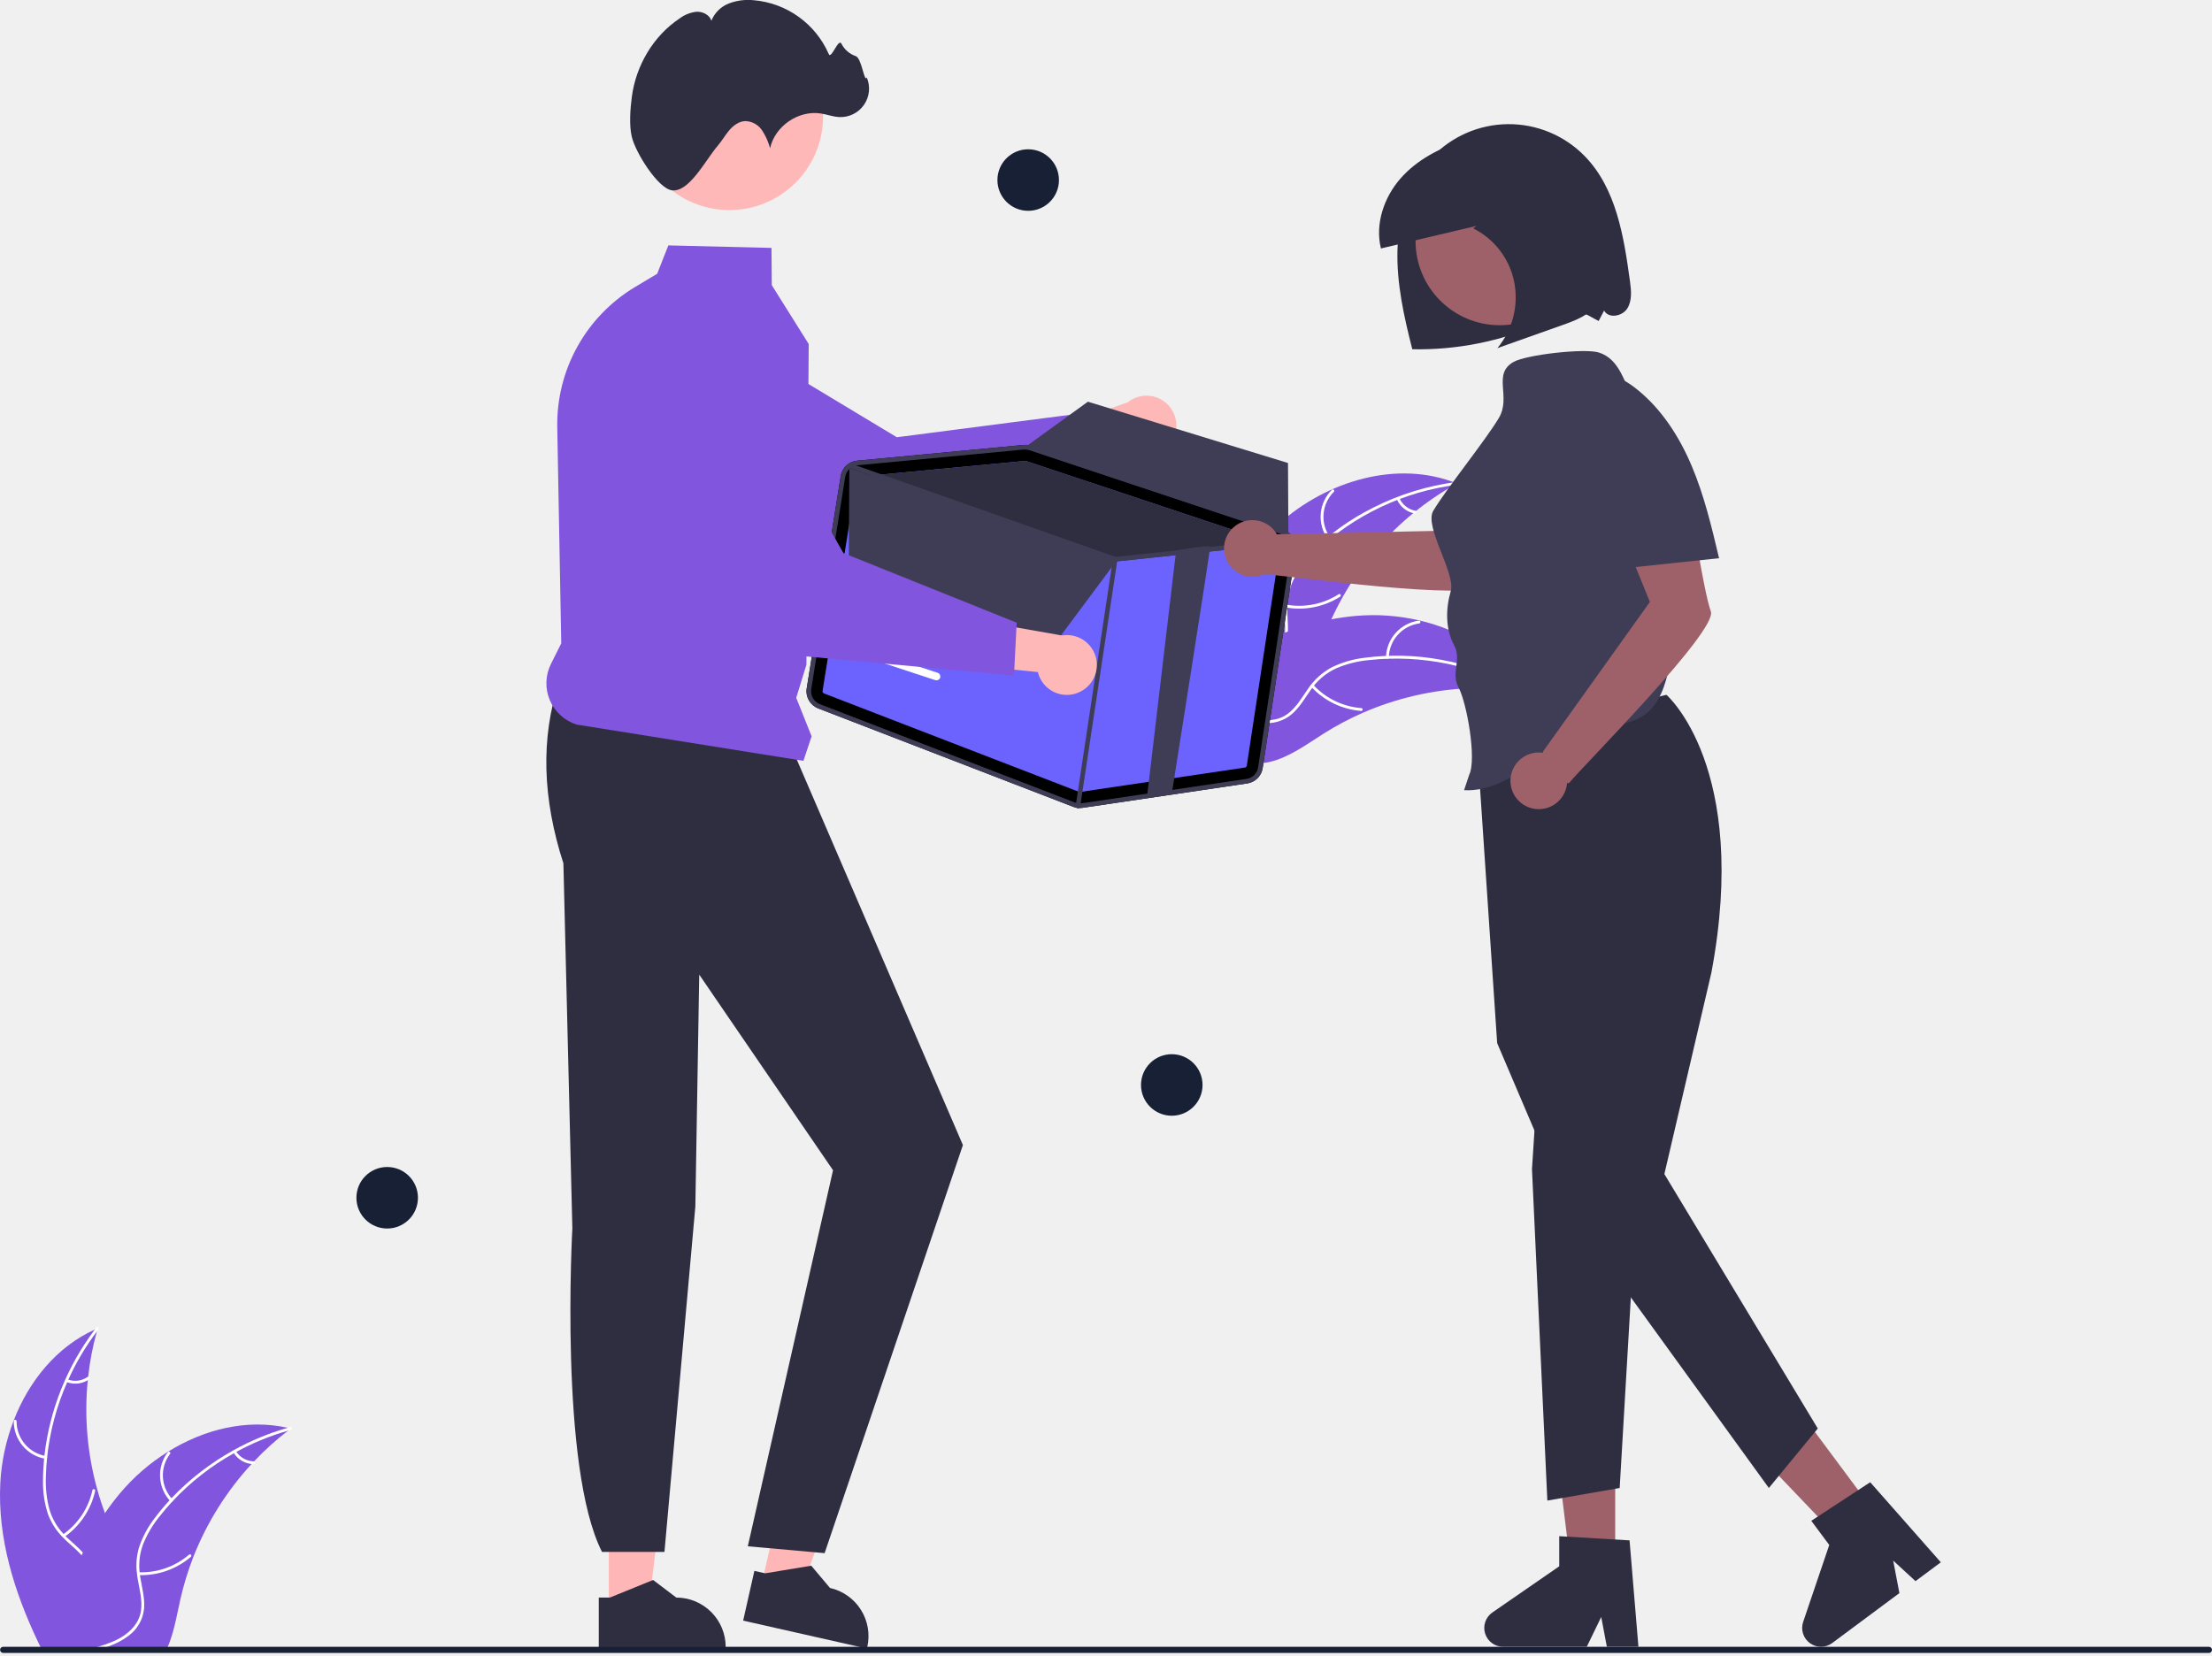
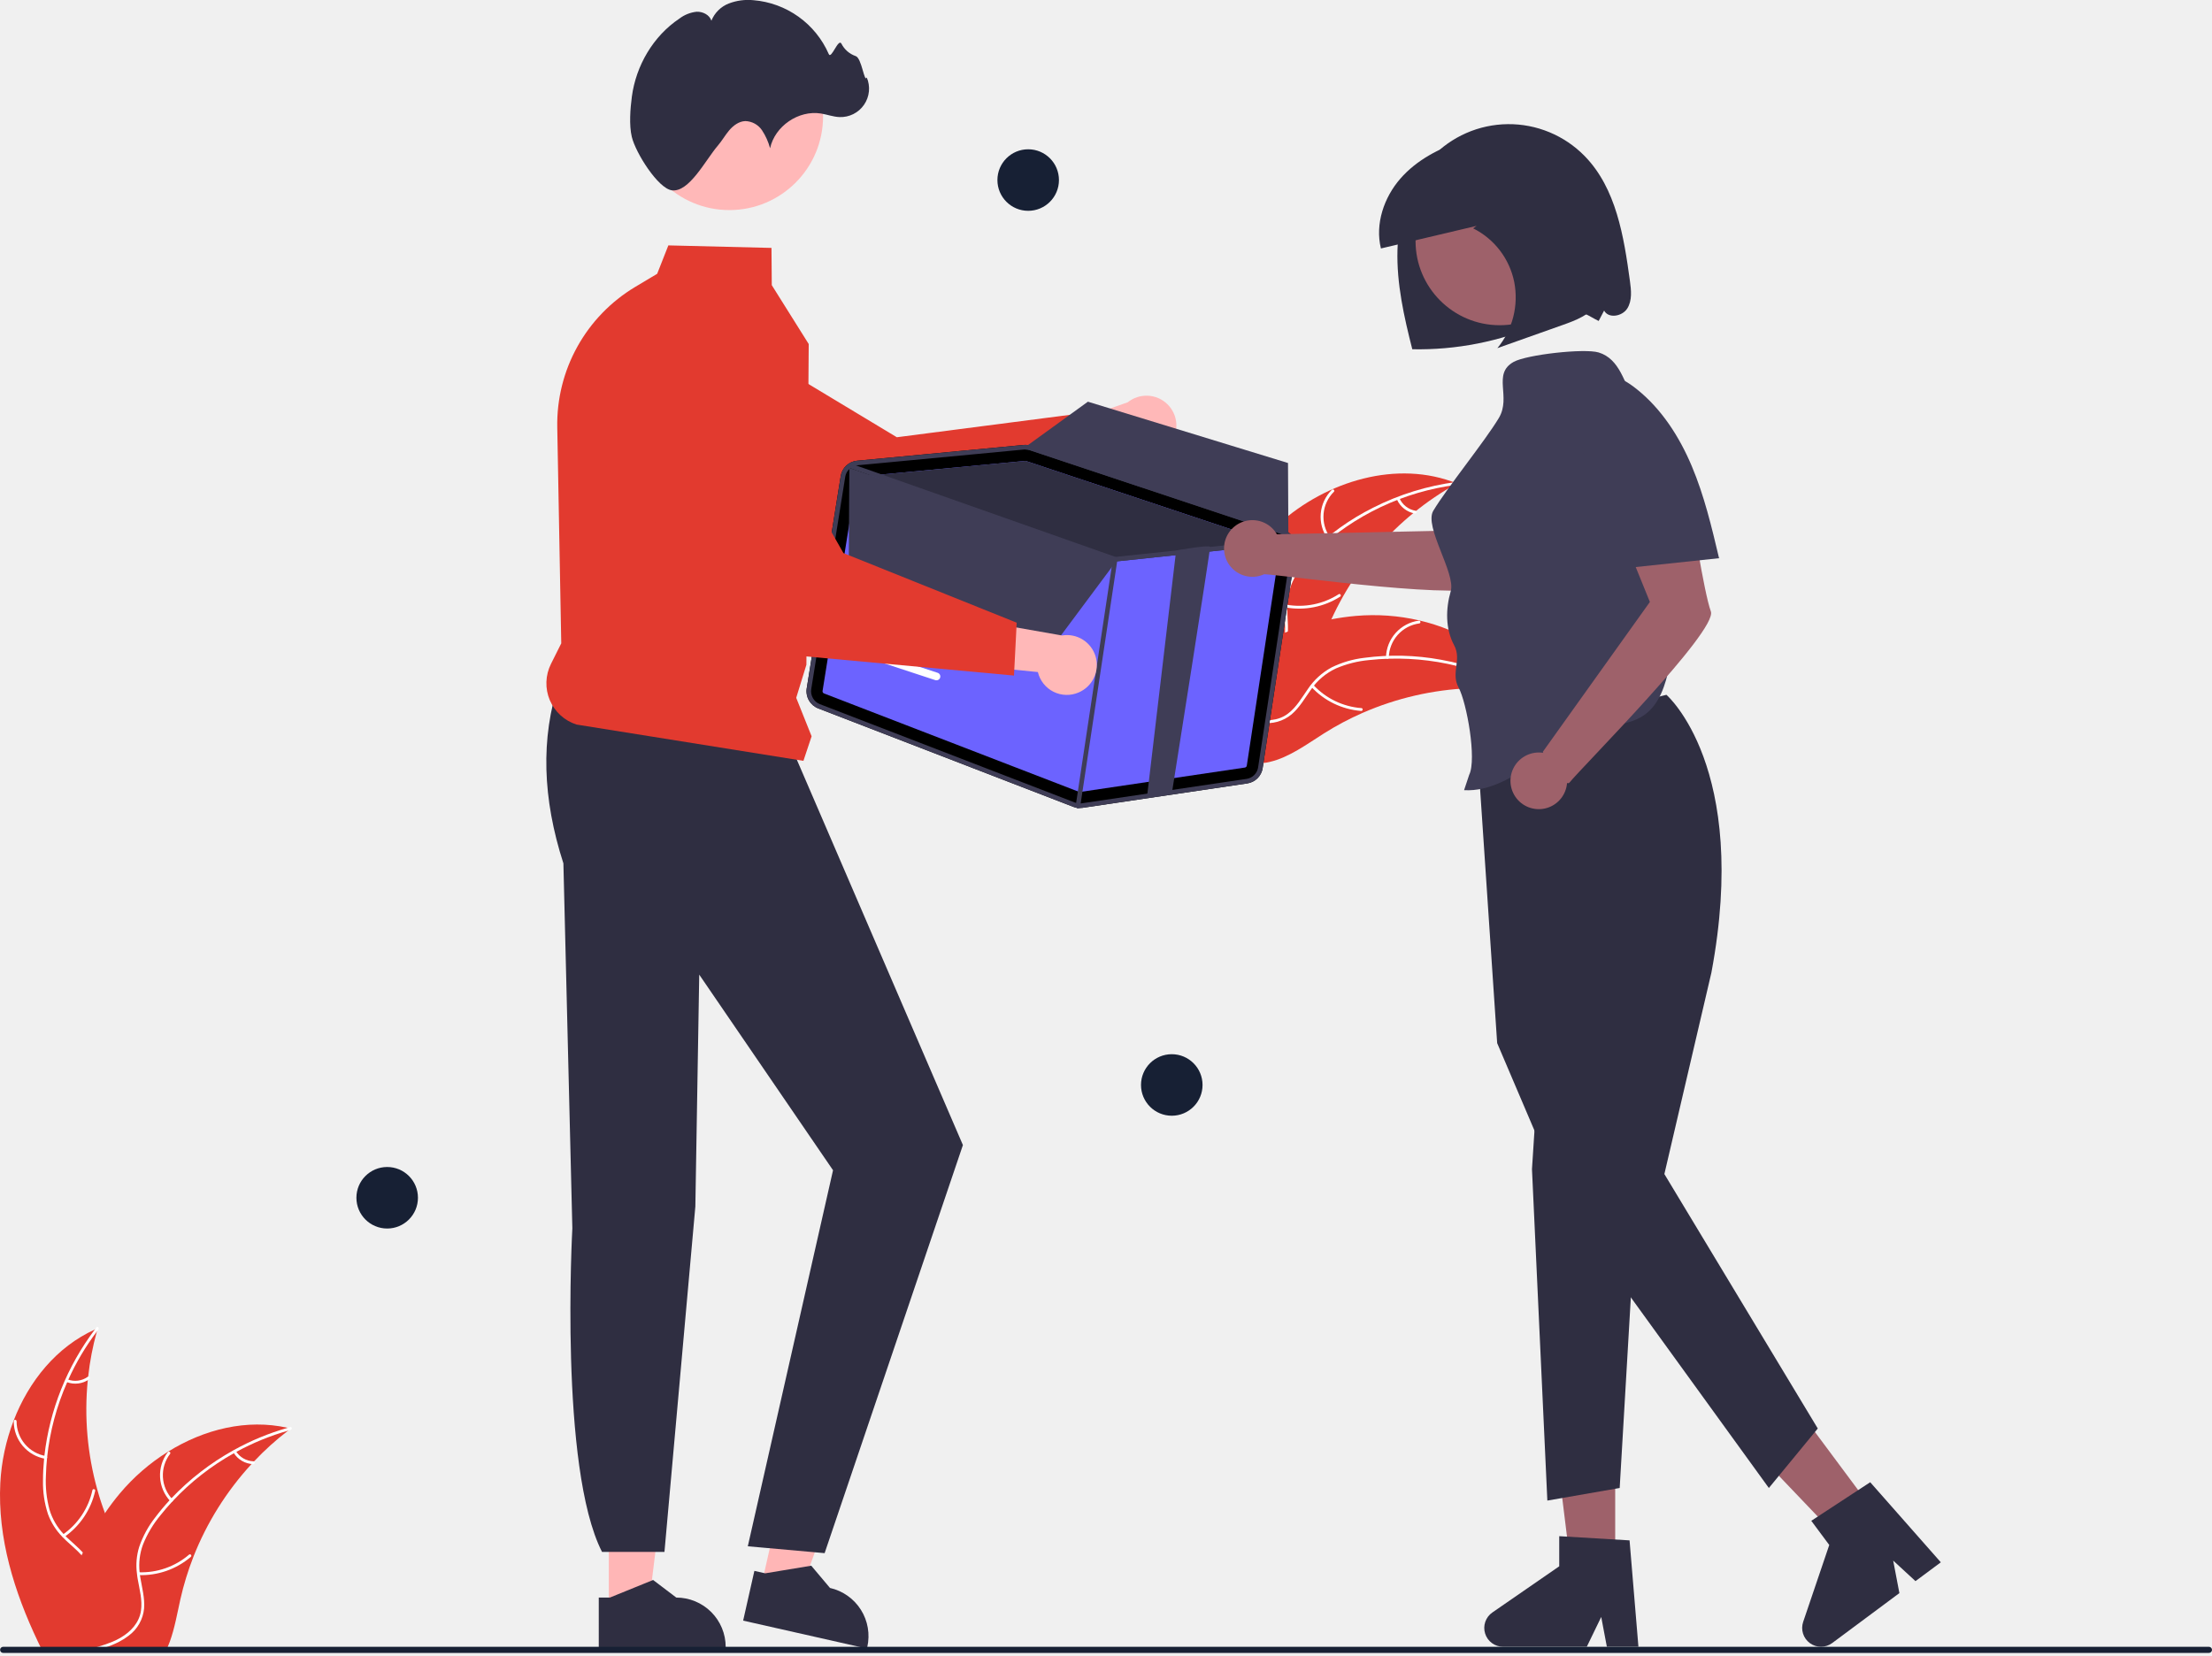
<svg xmlns="http://www.w3.org/2000/svg" width="493" height="369" viewBox="0 0 493 369" fill="none">
  <g clip-path="url(#clip0_895_7185)">
    <path d="M359.988 350.101H350.178L345.51 312.266H359.988V350.101Z" fill="#9E616A" />
    <path d="M365.164 367.097H358.129L356.873 360.456L353.657 367.097H335C334.106 367.097 333.235 366.811 332.514 366.281C331.794 365.752 331.262 365.005 330.996 364.151C330.73 363.298 330.743 362.381 331.035 361.536C331.327 360.69 331.881 359.96 332.617 359.452L347.516 349.162V342.448L363.188 343.383L365.164 367.097Z" fill="#2F2E41" />
    <path d="M418.264 337.722L410.392 343.575L384.069 315.999L395.687 307.36L418.264 337.722Z" fill="#9E616A" />
    <path d="M432.56 348.271L426.915 352.468L421.944 347.888L423.327 355.137L408.355 366.27C407.637 366.804 406.768 367.094 405.874 367.098C404.979 367.103 404.107 366.822 403.384 366.295C402.661 365.769 402.125 365.025 401.855 364.173C401.584 363.32 401.593 362.404 401.881 361.557L407.696 344.409L403.69 339.021L416.824 330.42L432.56 348.271Z" fill="#2F2E41" />
    <path d="M371.407 154.889C371.407 154.889 390.019 170.968 381.431 216.807L370.948 261.722L405.138 318.443L394.236 331.705L349.788 270.311L333.682 232.53L329.162 165.287L371.407 154.889Z" fill="#2F2E41" />
    <path d="M342.56 243.297L341.44 260.634L344.866 334.512L360.987 331.705L364.067 279.104L342.56 243.297Z" fill="#2F2E41" />
    <path d="M135.691 358.997L144.463 358.997L148.636 325.161L135.689 325.162L135.691 358.997Z" fill="#FFB6B6" />
    <path d="M133.452 356.133L135.921 356.133L145.561 352.213L150.728 356.132H150.729C153.648 356.133 156.448 357.292 158.513 359.357C160.578 361.422 161.738 364.222 161.738 367.142V367.499L133.453 367.5L133.452 356.133Z" fill="#2F2E41" />
    <path d="M169.685 353.47L178.241 355.401L189.765 323.316L177.136 320.464L169.685 353.47Z" fill="#FFB6B6" />
    <path d="M168.132 350.183L170.541 350.726L180.808 349.026L184.984 353.987L184.985 353.988C187.833 354.631 190.308 356.379 191.868 358.848C193.427 361.317 193.941 364.303 193.298 367.152L193.22 367.501L165.629 361.271L168.132 350.183Z" fill="#2F2E41" />
    <path d="M124.579 152.143C120.467 164.547 120.901 178.012 125.568 192.463L127.563 273.826C127.563 273.826 124.591 327.183 134.181 345.959H148.091L154.977 268.954L155.842 217.267L185.662 260.873L166.669 344.7L183.788 346.23L214.609 255.259L176.582 167.001L124.579 152.143Z" fill="#2F2E41" />
-     <path d="M284.985 116.811C295.625 107.224 311.449 102.403 324.723 107.779C311.107 115.339 300.603 127.471 295.071 142.029C292.958 147.652 291.193 154.125 285.995 157.135C282.761 159.008 278.738 159.099 275.112 158.195C271.485 157.291 268.161 155.478 264.883 153.684L263.95 153.663C268.138 139.967 274.346 126.398 284.985 116.811Z" fill="#8155DD" />
+     <path d="M284.985 116.811C295.625 107.224 311.449 102.403 324.723 107.779C311.107 115.339 300.603 127.471 295.071 142.029C292.958 147.652 291.193 154.125 285.995 157.135C282.761 159.008 278.738 159.099 275.112 158.195C271.485 157.291 268.161 155.478 264.883 153.684L263.95 153.663C268.138 139.967 274.346 126.398 284.985 116.811Z" fill="#E23A2F" />
    <path d="M324.648 108.07C312.892 109.589 301.913 114.774 293.271 122.888C291.38 124.602 289.771 126.603 288.502 128.818C287.337 131.016 286.781 133.485 286.892 135.97C286.95 138.29 287.277 140.655 286.77 142.948C286.493 144.118 285.972 145.216 285.24 146.17C284.509 147.124 283.585 147.913 282.527 148.485C279.929 149.978 276.95 150.449 274.02 150.808C270.768 151.206 267.383 151.569 264.567 153.393C264.226 153.614 263.903 153.072 264.243 152.851C269.142 149.677 275.341 150.832 280.608 148.714C283.066 147.725 285.241 145.99 286.011 143.366C286.684 141.072 286.349 138.633 286.27 136.285C286.126 133.862 286.577 131.441 287.584 129.233C288.735 126.961 290.265 124.901 292.107 123.142C296.192 119.115 300.885 115.756 306.013 113.187C311.85 110.223 318.15 108.278 324.642 107.439C325.044 107.387 325.047 108.019 324.648 108.07Z" fill="white" />
    <path d="M295.902 120.112C294.737 118.477 294.192 116.482 294.363 114.482C294.534 112.482 295.41 110.608 296.835 109.195C297.124 108.91 297.581 109.346 297.291 109.631C295.962 110.945 295.146 112.691 294.99 114.553C294.835 116.416 295.351 118.272 296.444 119.788C296.681 120.118 296.138 120.44 295.902 120.112Z" fill="white" />
    <path d="M286.709 134.798C290.749 135.514 294.91 134.681 298.363 132.465C298.705 132.245 299.028 132.787 298.687 133.006C295.089 135.306 290.757 136.164 286.555 135.41C286.154 135.338 286.311 134.726 286.709 134.798Z" fill="white" />
    <path d="M311.902 111.058C312.221 111.784 312.715 112.42 313.34 112.908C313.966 113.397 314.702 113.722 315.484 113.855C315.886 113.922 315.729 114.534 315.33 114.467C314.467 114.316 313.653 113.956 312.961 113.418C312.269 112.88 311.72 112.181 311.36 111.382C311.32 111.309 311.309 111.224 311.329 111.144C311.35 111.063 311.4 110.994 311.469 110.949C311.541 110.906 311.627 110.894 311.708 110.914C311.789 110.935 311.859 110.986 311.902 111.058Z" fill="white" />
-     <path d="M339.34 154.013C339.088 153.978 338.837 153.943 338.581 153.912C335.195 153.463 331.777 153.289 328.362 153.393C328.098 153.397 327.831 153.405 327.567 153.416C319.343 153.755 311.253 155.617 303.709 158.908C300.708 160.221 297.811 161.76 295.044 163.512C291.222 165.931 287.271 168.859 282.998 169.846C282.554 169.954 282.103 170.034 281.649 170.086L263.997 154.803C263.974 154.748 263.948 154.697 263.925 154.642L263.192 154.064C263.329 153.963 263.472 153.862 263.609 153.762C263.688 153.703 263.771 153.648 263.849 153.59C263.903 153.552 263.957 153.514 264.004 153.477C264.022 153.464 264.04 153.451 264.054 153.443C264.1 153.405 264.148 153.376 264.19 153.342C264.992 152.775 265.799 152.212 266.611 151.654C266.614 151.65 266.614 151.65 266.622 151.649C272.769 147.337 279.407 143.769 286.395 141.02C286.604 140.941 286.817 140.858 287.035 140.786C290.182 139.615 293.42 138.704 296.715 138.062C298.521 137.716 300.343 137.461 302.174 137.299C306.907 136.89 311.675 137.228 316.302 138.3C325.528 140.439 333.966 145.505 338.964 153.405C339.092 153.608 339.216 153.806 339.34 154.013Z" fill="#8155DD" />
+     <path d="M339.34 154.013C339.088 153.978 338.837 153.943 338.581 153.912C335.195 153.463 331.777 153.289 328.362 153.393C328.098 153.397 327.831 153.405 327.567 153.416C319.343 153.755 311.253 155.617 303.709 158.908C300.708 160.221 297.811 161.76 295.044 163.512C291.222 165.931 287.271 168.859 282.998 169.846C282.554 169.954 282.103 170.034 281.649 170.086L263.997 154.803C263.974 154.748 263.948 154.697 263.925 154.642L263.192 154.064C263.329 153.963 263.472 153.862 263.609 153.762C263.688 153.703 263.771 153.648 263.849 153.59C263.903 153.552 263.957 153.514 264.004 153.477C264.022 153.464 264.04 153.451 264.054 153.443C264.1 153.405 264.148 153.376 264.19 153.342C264.992 152.775 265.799 152.212 266.611 151.654C266.614 151.65 266.614 151.65 266.622 151.649C272.769 147.337 279.407 143.769 286.395 141.02C286.604 140.941 286.817 140.858 287.035 140.786C290.182 139.615 293.42 138.704 296.715 138.062C298.521 137.716 300.343 137.461 302.174 137.299C306.907 136.89 311.675 137.228 316.302 138.3C325.528 140.439 333.966 145.505 338.964 153.405C339.092 153.608 339.216 153.806 339.34 154.013Z" fill="#E23A2F" />
    <path d="M339.107 154.202C328.805 148.337 316.918 145.867 305.132 147.143C302.59 147.373 300.101 148.001 297.754 149.006C295.501 150.059 293.57 151.696 292.163 153.748C290.812 155.634 289.649 157.72 287.864 159.245C286.938 160.012 285.861 160.575 284.703 160.897C283.545 161.218 282.331 161.291 281.143 161.111C278.17 160.74 275.507 159.322 272.952 157.845C270.115 156.204 267.194 154.456 263.847 154.218C263.442 154.189 263.51 153.561 263.915 153.59C269.738 154.005 273.992 158.659 279.473 160.139C282.031 160.83 284.812 160.754 287.006 159.122C288.925 157.696 290.126 155.546 291.477 153.624C292.82 151.603 294.638 149.941 296.771 148.785C299.059 147.663 301.52 146.94 304.05 146.644C309.736 145.889 315.505 146.032 321.147 147.068C327.592 148.215 333.793 150.457 339.482 153.695C339.834 153.896 339.456 154.402 339.107 154.202Z" fill="white" />
    <path d="M308.903 146.509C308.958 144.502 309.724 142.581 311.064 141.087C312.405 139.593 314.232 138.624 316.221 138.354C316.624 138.3 316.726 138.923 316.322 138.977C314.47 139.225 312.767 140.128 311.522 141.521C310.277 142.915 309.571 144.708 309.531 146.577C309.522 146.983 308.894 146.912 308.903 146.509Z" fill="white" />
    <path d="M292.722 152.701C295.516 155.705 299.341 157.545 303.432 157.854C303.837 157.885 303.769 158.512 303.364 158.482C299.107 158.152 295.131 156.229 292.23 153.096C291.954 152.798 292.447 152.404 292.722 152.701Z" fill="white" />
    <path d="M327.13 148.913C326.947 149.685 326.959 150.49 327.164 151.257C327.37 152.023 327.762 152.726 328.306 153.303C328.586 153.598 328.093 153.992 327.815 153.699C327.216 153.058 326.784 152.281 326.555 151.435C326.326 150.589 326.308 149.7 326.503 148.845C326.514 148.763 326.557 148.688 326.621 148.637C326.686 148.585 326.768 148.559 326.85 148.565C326.933 148.575 327.009 148.617 327.062 148.682C327.114 148.747 327.139 148.83 327.13 148.913Z" fill="white" />
-     <path d="M29.301 358.383C28.472 361.491 26.295 364.08 23.666 365.966C23.237 366.275 22.797 366.56 22.352 366.829C22.215 366.909 22.077 366.995 21.934 367.069C21.78 367.16 21.626 367.246 21.472 367.326H9.111C8.888 366.875 8.671 366.417 8.454 365.966C3.156 354.834 -0.564 342.822 0.07 330.587C0.322 325.841 1.319 321.165 3.025 316.729C6.419 307.889 12.614 300.237 21.134 296.385C21.346 296.288 21.569 296.191 21.786 296.099C21.717 296.345 21.649 296.585 21.58 296.831C20.666 300.124 20.02 303.486 19.649 306.883C19.614 307.146 19.586 307.409 19.563 307.677C18.751 315.87 19.472 324.143 21.689 332.073C21.694 332.09 21.7 332.113 21.706 332.13C22.192 333.884 22.756 335.612 23.397 337.313C23.9 338.656 24.443 339.982 25.038 341.285C27.518 346.754 30.843 352.582 29.301 358.383Z" fill="#8155DD" />
+     <path d="M29.301 358.383C28.472 361.491 26.295 364.08 23.666 365.966C23.237 366.275 22.797 366.56 22.352 366.829C22.215 366.909 22.077 366.995 21.934 367.069C21.78 367.16 21.626 367.246 21.472 367.326H9.111C8.888 366.875 8.671 366.417 8.454 365.966C3.156 354.834 -0.564 342.822 0.07 330.587C0.322 325.841 1.319 321.165 3.025 316.729C6.419 307.889 12.614 300.237 21.134 296.385C21.346 296.288 21.569 296.191 21.786 296.099C21.717 296.345 21.649 296.585 21.58 296.831C20.666 300.124 20.02 303.486 19.649 306.883C19.614 307.146 19.586 307.409 19.563 307.677C18.751 315.87 19.472 324.143 21.689 332.073C21.694 332.09 21.7 332.113 21.706 332.13C22.192 333.884 22.756 335.612 23.397 337.313C23.9 338.656 24.443 339.982 25.038 341.285C27.518 346.754 30.843 352.582 29.301 358.383Z" fill="#E23A2F" />
    <path d="M21.94 296.357C21.82 296.517 21.7 296.671 21.58 296.831C19.07 300.157 16.939 303.753 15.226 307.552C15.134 307.74 15.048 307.929 14.974 308.123C12.626 313.427 11.119 319.065 10.505 324.833C10.499 324.872 10.495 324.912 10.494 324.953C10.351 326.301 10.265 327.661 10.231 329.021C10.104 331.571 10.38 334.124 11.048 336.587C11.658 338.599 12.726 340.442 14.168 341.971C14.311 342.125 14.454 342.279 14.608 342.428C14.723 342.548 14.848 342.668 14.968 342.782C16.123 343.885 17.386 344.908 18.471 346.091C18.969 346.621 19.418 347.195 19.814 347.805C20.446 348.828 20.854 349.973 21.012 351.165C21.169 352.356 21.073 353.568 20.729 354.72C19.951 357.611 18.174 360.052 16.357 362.377C15.448 363.543 14.511 364.72 13.7 365.966C13.402 366.412 13.128 366.863 12.877 367.326H12.157C12.397 366.863 12.66 366.412 12.945 365.966C15.031 362.68 17.997 359.857 19.534 356.24C20.574 353.8 20.889 351.034 19.574 348.64C19.189 347.943 18.723 347.295 18.186 346.708C17.14 345.525 15.888 344.514 14.751 343.445C14.465 343.176 14.185 342.902 13.917 342.616C12.493 341.17 11.394 339.436 10.694 337.53C9.901 335.11 9.526 332.573 9.585 330.027C9.585 328.404 9.671 326.77 9.831 325.147C9.848 324.941 9.871 324.73 9.894 324.518C11.062 314.305 14.944 304.592 21.134 296.385C21.249 296.225 21.369 296.071 21.489 295.917C21.734 295.597 22.186 296.042 21.94 296.357Z" fill="white" />
    <path d="M10.124 325.201C8.145 324.868 6.348 323.843 5.055 322.308C3.762 320.773 3.056 318.828 3.065 316.821C3.066 316.74 3.098 316.661 3.156 316.603C3.214 316.545 3.292 316.512 3.373 316.51C3.455 316.508 3.535 316.538 3.595 316.594C3.655 316.649 3.691 316.726 3.696 316.808C3.685 318.677 4.342 320.488 5.549 321.915C6.756 323.342 8.434 324.29 10.279 324.589C10.68 324.654 10.523 325.266 10.124 325.201Z" fill="white" />
    <path d="M14.009 342.085C17.372 339.735 19.725 336.203 20.6 332.194C20.686 331.797 21.298 331.952 21.212 332.349C20.294 336.519 17.837 340.189 14.333 342.627C13.998 342.859 13.677 342.316 14.009 342.085Z" fill="white" />
    <path d="M15.036 307.485C15.775 307.773 16.574 307.873 17.362 307.776C18.149 307.679 18.9 307.388 19.547 306.929C19.878 306.693 20.2 307.237 19.871 307.471C19.153 307.975 18.324 308.295 17.454 308.404C16.584 308.513 15.701 308.408 14.882 308.097C14.802 308.074 14.734 308.021 14.692 307.95C14.649 307.879 14.635 307.794 14.653 307.713C14.674 307.632 14.726 307.563 14.798 307.52C14.869 307.477 14.955 307.465 15.036 307.485Z" fill="white" />
-     <path d="M64.812 318.455C64.612 318.609 64.406 318.764 64.206 318.924C61.493 321 58.953 323.293 56.611 325.781C56.428 325.97 56.245 326.164 56.068 326.358L56.063 326.364C50.51 332.391 46.12 339.393 43.113 347.017L43.096 347.068C43.09 347.085 43.085 347.097 43.079 347.114C41.887 350.165 40.926 353.302 40.205 356.497C39.508 359.617 38.936 362.96 37.844 365.966C37.679 366.429 37.496 366.886 37.302 367.326H11.895C11.98 366.875 12.072 366.418 12.163 365.966C13.456 359.345 15.476 352.886 18.186 346.708C18.278 346.502 18.369 346.297 18.472 346.091C19.871 343.038 21.517 340.105 23.392 337.319L23.393 337.317L23.394 337.315L23.396 337.314L23.398 337.313C24.428 335.793 25.534 334.326 26.712 332.919C29.769 329.282 33.379 326.15 37.41 323.638C37.433 323.621 37.462 323.61 37.484 323.592C45.508 318.615 55.017 316.243 64.109 318.295H64.115C64.349 318.346 64.577 318.398 64.812 318.455Z" fill="#8155DD" />
+     <path d="M64.812 318.455C64.612 318.609 64.406 318.764 64.206 318.924C61.493 321 58.953 323.293 56.611 325.781C56.428 325.97 56.245 326.164 56.068 326.358L56.063 326.364C50.51 332.391 46.12 339.393 43.113 347.017L43.096 347.068C43.09 347.085 43.085 347.097 43.079 347.114C41.887 350.165 40.926 353.302 40.205 356.497C39.508 359.617 38.936 362.96 37.844 365.966C37.679 366.429 37.496 366.886 37.302 367.326H11.895C11.98 366.875 12.072 366.418 12.163 365.966C13.456 359.345 15.476 352.886 18.186 346.708C18.278 346.502 18.369 346.297 18.472 346.091C19.871 343.038 21.517 340.105 23.392 337.319L23.393 337.317L23.394 337.315L23.396 337.314L23.398 337.313C24.428 335.793 25.534 334.326 26.712 332.919C29.769 329.282 33.379 326.15 37.41 323.638C37.433 323.621 37.462 323.61 37.484 323.592C45.508 318.615 55.017 316.243 64.109 318.295H64.115C64.349 318.346 64.577 318.398 64.812 318.455Z" fill="#E23A2F" />
    <path d="M64.782 318.758C64.588 318.809 64.394 318.866 64.205 318.923C60.2 320.068 56.334 321.653 52.679 323.649C52.496 323.747 52.313 323.849 52.13 323.952C47.078 326.772 42.492 330.355 38.535 334.576C38.532 334.579 38.53 334.583 38.529 334.587C38.484 334.633 38.432 334.684 38.392 334.73C37.478 335.713 36.598 336.736 35.764 337.787C34.132 339.748 32.816 341.952 31.866 344.319C31.14 346.292 30.884 348.407 31.117 350.497C31.135 350.708 31.163 350.914 31.192 351.125C31.215 351.291 31.238 351.457 31.266 351.628C31.643 353.92 32.295 356.217 32.112 358.554C32.001 359.752 31.637 360.912 31.045 361.959C30.453 363.006 29.646 363.916 28.677 364.629C28.019 365.138 27.315 365.586 26.574 365.966C25.516 366.512 24.413 366.967 23.277 367.326H21.031C21.334 367.24 21.631 367.155 21.934 367.069C23.009 366.766 24.064 366.397 25.094 365.966C25.683 365.72 26.255 365.437 26.809 365.12C29.106 363.8 31.02 361.777 31.42 359.074C31.769 356.708 31.095 354.343 30.695 352.028C30.626 351.628 30.563 351.234 30.529 350.839C30.256 348.835 30.422 346.796 31.015 344.862C31.837 342.45 33.066 340.196 34.649 338.199C35.628 336.898 36.674 335.649 37.781 334.456C37.918 334.301 38.061 334.147 38.209 333.993C42.25 329.742 46.915 326.133 52.044 323.289H52.05C55.864 321.166 59.91 319.49 64.108 318.295H64.114C64.302 318.238 64.496 318.181 64.685 318.129C65.079 318.026 65.171 318.649 64.782 318.758Z" fill="white" />
    <path d="M37.983 334.673C36.603 333.215 35.786 331.315 35.677 329.311C35.569 327.307 36.176 325.329 37.391 323.732C37.638 323.409 38.151 323.778 37.904 324.101C36.77 325.586 36.204 327.428 36.309 329.294C36.413 331.161 37.182 332.928 38.475 334.277C38.756 334.57 38.263 334.964 37.983 334.673Z" fill="white" />
    <path d="M30.92 350.493C35.021 350.641 39.026 349.238 42.138 346.564C42.446 346.299 42.841 346.791 42.533 347.056C39.29 349.832 35.119 351.284 30.852 351.121C30.446 351.105 30.516 350.477 30.92 350.493Z" fill="white" />
    <path d="M52.572 323.485C52.989 324.16 53.566 324.721 54.253 325.117C54.94 325.514 55.715 325.734 56.508 325.757C56.915 325.768 56.844 326.395 56.44 326.385C55.564 326.355 54.709 326.111 53.949 325.674C53.189 325.238 52.547 324.622 52.08 323.88C52.03 323.814 52.008 323.731 52.017 323.649C52.026 323.566 52.065 323.491 52.128 323.437C52.194 323.384 52.277 323.36 52.36 323.369C52.443 323.378 52.519 323.42 52.572 323.485Z" fill="white" />
    <path d="M260.804 98.937C260.218 99.708 259.469 100.342 258.611 100.792C257.754 101.243 256.807 101.501 255.839 101.546C254.871 101.592 253.905 101.425 253.009 101.057C252.112 100.688 251.308 100.128 250.651 99.415L229.05 108.81L231.154 96.751L251.344 89.679C252.615 88.655 254.217 88.133 255.847 88.212C257.476 88.291 259.02 88.965 260.186 90.106C261.352 91.247 262.059 92.776 262.173 94.404C262.287 96.031 261.8 97.644 260.804 98.937Z" fill="#FFB8B8" />
-     <path d="M246.389 102.702L196.216 125.051L196.109 125.012L138.925 104.634C134.665 102.408 131.418 98.638 129.847 94.096C128.277 89.554 128.502 84.583 130.477 80.201C131.572 77.781 133.167 75.619 135.158 73.859C137.148 72.099 139.488 70.781 142.025 69.99C144.562 69.2 147.237 68.956 149.875 69.275C152.512 69.593 155.053 70.466 157.329 71.837L199.884 97.472L241.15 92.124L246.389 102.702Z" fill="#8155DD" />
+     <path d="M246.389 102.702L196.216 125.051L196.109 125.012L138.925 104.634C134.665 102.408 131.418 98.638 129.847 94.096C128.277 89.554 128.502 84.583 130.477 80.201C131.572 77.781 133.167 75.619 135.158 73.859C137.148 72.099 139.488 70.781 142.025 69.99C144.562 69.2 147.237 68.956 149.875 69.275C152.512 69.593 155.053 70.466 157.329 71.837L199.884 97.472L241.15 92.124L246.389 102.702Z" fill="#E23A2F" />
    <path d="M493 367.789C493 367.878 492.982 367.967 492.948 368.049C492.914 368.132 492.864 368.207 492.801 368.27C492.738 368.334 492.663 368.384 492.58 368.418C492.497 368.452 492.409 368.469 492.319 368.469H0.699C0.518 368.469 0.345 368.397 0.218 368.27C0.09 368.142 0.019 367.969 0.019 367.789C0.019 367.609 0.09 367.436 0.218 367.308C0.345 367.181 0.518 367.109 0.699 367.109H492.319C492.409 367.109 492.497 367.126 492.58 367.16C492.663 367.194 492.738 367.244 492.801 367.307C492.864 367.371 492.914 367.446 492.948 367.528C492.982 367.611 493 367.7 493 367.789Z" fill="#172034" />
-     <path d="M179.063 169.607L128.486 161.517C127.159 161.092 125.94 160.385 124.913 159.445C123.885 158.505 123.073 157.353 122.533 156.069C121.992 154.786 121.736 153.4 121.782 152.008C121.827 150.616 122.173 149.25 122.796 148.004L125.09 143.416L124.199 95.216C124.092 88.946 125.637 82.758 128.681 77.276C131.724 71.793 136.157 67.209 141.535 63.983L146.467 61.034L148.96 54.704L171.944 55.265L172.011 63.567L180.242 76.692L180.242 76.747L179.726 148.187L177.457 155.559L180.887 164.135L179.063 169.607Z" fill="#8155DD" />
+     <path d="M179.063 169.607L128.486 161.517C127.159 161.092 125.94 160.385 124.913 159.445C123.885 158.505 123.073 157.353 122.533 156.069C121.992 154.786 121.736 153.4 121.782 152.008C121.827 150.616 122.173 149.25 122.796 148.004L125.09 143.416L124.199 95.216C124.092 88.946 125.637 82.758 128.681 77.276C131.724 71.793 136.157 67.209 141.535 63.983L146.467 61.034L148.96 54.704L171.944 55.265L172.011 63.567L180.242 76.692L180.242 76.747L179.726 148.187L177.457 155.559L180.887 164.135L179.063 169.607Z" fill="#E23A2F" />
    <path d="M162.557 46.833C174.091 46.833 183.441 37.483 183.441 25.95C183.441 14.416 174.091 5.066 162.557 5.066C151.024 5.066 141.674 14.416 141.674 25.95C141.674 37.483 151.024 46.833 162.557 46.833Z" fill="#FFB8B8" />
    <path d="M140.811 30.503C140.188 27.879 140.474 24.186 140.826 21.544C141.749 14.617 145.595 8.032 151.44 4.131C152.548 3.29 153.865 2.766 155.248 2.618C156.631 2.56 158.13 3.3 158.554 4.617C158.902 3.748 159.425 2.959 160.09 2.3C160.755 1.64 161.548 1.124 162.42 0.783C164.172 0.112 166.057 -0.142 167.924 0.042C171.543 0.34 175.014 1.613 177.968 3.725C180.922 5.836 183.25 8.709 184.704 12.037C185.261 13.362 186.819 8.467 187.526 9.719C188.176 11.021 189.309 12.016 190.683 12.493C192.068 12.879 192.63 18.585 193.175 17.254C193.598 18.237 193.765 19.312 193.661 20.377C193.557 21.442 193.185 22.464 192.579 23.346C191.974 24.229 191.155 24.944 190.199 25.425C189.243 25.906 188.181 26.138 187.112 26.098C185.702 26.045 184.354 25.526 182.962 25.303C177.981 24.505 172.698 28.117 171.633 33.047C171.252 31.621 170.643 30.266 169.83 29.035C169.417 28.422 168.864 27.917 168.217 27.561C167.569 27.206 166.846 27.01 166.108 26.99C164.691 27.043 163.446 27.969 162.526 29.049C161.607 30.128 160.916 31.388 159.99 32.461C157.273 35.612 153.597 42.959 149.724 42.423C146.668 42 141.661 34.085 140.811 30.503Z" fill="#2F2E41" />
    <path d="M288.795 122.601C288.942 121.649 288.746 120.676 288.243 119.855C287.74 119.033 286.963 118.416 286.048 118.113L229.809 99.382C229.27 99.202 228.699 99.136 228.133 99.19L214.037 100.523L205.949 101.29L191.023 102.701C190.122 102.787 189.275 103.17 188.614 103.789C187.954 104.409 187.518 105.23 187.375 106.124L179.797 153.462C179.653 154.385 179.829 155.33 180.295 156.14C180.761 156.95 181.489 157.577 182.359 157.917L239.186 179.852C239.452 179.956 239.729 180.03 240.012 180.074C240.424 180.141 240.843 180.144 241.255 180.083L277.975 174.641C278.841 174.516 279.643 174.115 280.263 173.497C280.883 172.879 281.288 172.078 281.417 171.213L288.795 122.601Z" fill="black" />
    <path d="M183.648 154.582L240.473 176.516C240.556 176.548 240.646 176.559 240.735 176.546L277.449 171.105C277.558 171.09 277.659 171.04 277.737 170.962C277.815 170.885 277.865 170.784 277.881 170.675L285.264 122.063C285.281 121.944 285.256 121.823 285.193 121.721C285.131 121.619 285.034 121.541 284.921 121.502L284.543 121.374L228.679 102.775C228.653 102.766 228.627 102.76 228.6 102.756C228.557 102.748 228.513 102.746 228.469 102.75L194.087 106.003L191.359 106.259C191.247 106.271 191.142 106.319 191.06 106.396C190.978 106.473 190.923 106.575 190.905 106.686L183.328 154.023C183.309 154.138 183.331 154.257 183.389 154.359C183.447 154.46 183.538 154.539 183.648 154.582Z" fill="#6C63FF" />
    <path d="M194.087 106.003L228.468 102.75C228.512 102.746 228.556 102.748 228.6 102.756C228.627 102.76 228.653 102.766 228.678 102.775L284.543 121.374L269.807 122.934L264.292 123.515L248.599 125.173C248.554 125.175 248.508 125.175 248.462 125.171C248.434 125.163 248.406 125.154 248.372 125.145L194.087 106.003Z" fill="#2F2E41" />
    <path d="M182.359 157.92L239.185 179.854C239.452 179.957 239.73 180.03 240.013 180.071C240.425 180.139 240.845 180.144 241.258 180.087L277.972 174.645C278.839 174.519 279.642 174.117 280.262 173.499C280.882 172.881 281.287 172.08 281.417 171.214L288.795 122.601C288.904 121.885 288.821 121.152 288.556 120.477C288.518 120.388 288.481 120.298 288.437 120.213C288.145 119.598 287.699 119.067 287.144 118.672C286.809 118.432 286.44 118.243 286.049 118.114L285.982 118.09L229.812 99.382C229.583 99.309 229.349 99.252 229.111 99.212C228.787 99.166 228.457 99.159 228.131 99.193L214.037 100.521L205.95 101.293L191.022 102.702C190.411 102.759 189.821 102.954 189.297 103.272C189.256 103.292 189.217 103.315 189.181 103.341C189.155 103.358 189.13 103.377 189.107 103.397C188.649 103.71 188.259 104.113 187.962 104.581C187.664 105.049 187.465 105.572 187.377 106.12L179.794 153.461C179.65 154.385 179.826 155.331 180.293 156.141C180.759 156.952 181.488 157.579 182.359 157.92ZM188.383 106.285C188.475 105.717 188.727 105.188 189.109 104.758C189.224 104.62 189.354 104.494 189.495 104.382C189.88 104.07 190.336 103.857 190.823 103.762C190.919 103.742 191.016 103.729 191.114 103.721L216.249 101.347L228.23 100.207C228.311 100.197 228.385 100.199 228.46 100.194C228.642 100.19 228.823 100.204 229.002 100.234C229.166 100.256 229.328 100.294 229.485 100.349L285.721 119.081C285.765 119.097 285.804 119.112 285.849 119.128C286.36 119.318 286.809 119.645 287.148 120.073C287.415 120.4 287.61 120.781 287.721 121.189C287.831 121.597 287.854 122.024 287.788 122.442L280.404 171.06C280.308 171.708 280.005 172.308 279.541 172.771C279.077 173.235 278.476 173.536 277.828 173.632L241.108 179.073C240.582 179.149 240.046 179.088 239.552 178.896L182.725 156.968C182.074 156.711 181.529 156.241 181.18 155.634C180.831 155.026 180.699 154.319 180.805 153.627L188.383 106.285Z" fill="#3F3D56" />
    <path d="M188.984 103.656C189.014 103.569 189.067 103.493 189.138 103.435C189.161 103.416 189.185 103.399 189.211 103.385C189.235 103.375 189.259 103.36 189.283 103.351C189.397 103.305 189.524 103.303 189.64 103.345L190.823 103.762L248.606 124.146L262.13 122.717L269.698 121.919L285.715 120.223L287.148 120.073L287.426 120.042C287.546 120.031 287.666 120.063 287.766 120.131C287.865 120.199 287.937 120.3 287.97 120.416C287.978 120.442 287.983 120.47 287.985 120.497C287.997 120.608 287.973 120.718 287.916 120.813C287.859 120.908 287.773 120.982 287.671 121.024C287.626 121.043 287.578 121.056 287.53 121.062L285.581 121.267L269.807 122.934L264.293 123.515L248.6 125.173C248.554 125.175 248.508 125.175 248.462 125.171C248.434 125.163 248.407 125.154 248.373 125.146L189.495 104.382L189.295 104.311C189.249 104.296 189.207 104.272 189.17 104.242C189.08 104.176 189.014 104.084 188.981 103.979C188.948 103.874 188.949 103.76 188.984 103.656Z" fill="#3F3D56" />
    <path d="M240.167 180.22C240.034 180.199 239.915 180.126 239.836 180.017C239.756 179.908 239.723 179.773 239.743 179.639L248.039 124.588C248.059 124.454 248.132 124.334 248.241 124.254C248.35 124.173 248.486 124.139 248.62 124.159L248.625 124.16C248.758 124.182 248.877 124.254 248.956 124.363C249.036 124.472 249.069 124.608 249.049 124.741L240.753 179.792C240.733 179.926 240.66 180.046 240.551 180.127C240.442 180.207 240.306 180.241 240.172 180.221L240.167 180.22Z" fill="#3F3D56" />
    <path d="M261.196 176.728L255.679 177.31L262.132 122.716C262.132 122.716 269.501 121.381 269.698 121.916C269.82 122.236 261.249 176.377 261.196 176.728Z" fill="#3F3D56" />
    <path d="M189.296 104.31L189.147 129.207L233.222 146.001L249.05 124.74L189.296 104.31Z" fill="#3F3D56" />
    <path d="M287.149 120.074C286.78 119.611 286.284 119.266 285.722 119.081L229.487 100.35C229.329 100.297 229.167 100.258 229.002 100.232C228.823 100.201 228.641 100.188 228.459 100.192L228.55 99.622L229.113 99.214L242.467 89.546L287.064 103.213L287.142 118.672L287.149 120.074Z" fill="#3F3D56" />
    <path d="M191.542 144.278C191.605 144.284 191.667 144.297 191.728 144.317L208.982 149.984C209.198 150.055 209.377 150.209 209.48 150.412C209.583 150.614 209.6 150.85 209.53 151.066C209.459 151.282 209.305 151.461 209.102 151.563C208.899 151.666 208.664 151.684 208.448 151.613L191.193 145.946C190.993 145.88 190.824 145.743 190.718 145.56C190.613 145.378 190.579 145.162 190.622 144.956C190.665 144.75 190.782 144.566 190.952 144.441C191.122 144.316 191.332 144.258 191.542 144.278Z" fill="white" />
    <path d="M261.159 248.72C264.947 248.72 268.017 245.649 268.017 241.862C268.017 238.075 264.947 235.005 261.159 235.005C257.372 235.005 254.302 238.075 254.302 241.862C254.302 245.649 257.372 248.72 261.159 248.72Z" fill="#172034" />
    <path d="M86.292 273.864C90.079 273.864 93.15 270.793 93.15 267.006C93.15 263.219 90.079 260.149 86.292 260.149C82.505 260.149 79.435 263.219 79.435 267.006C79.435 270.793 82.505 273.864 86.292 273.864Z" fill="#172034" />
    <path d="M229.157 46.995C232.945 46.995 236.015 43.924 236.015 40.137C236.015 36.35 232.945 33.279 229.157 33.279C225.37 33.279 222.3 36.35 222.3 40.137C222.3 43.924 225.37 46.995 229.157 46.995Z" fill="#172034" />
    <path d="M240.408 154.363C239.519 154.749 238.556 154.936 237.588 154.91C236.619 154.884 235.668 154.645 234.801 154.212C233.934 153.778 233.173 153.16 232.572 152.401C231.97 151.641 231.542 150.759 231.318 149.816L207.881 147.448L215.613 137.958L236.683 141.662C238.292 141.391 239.945 141.719 241.328 142.584C242.711 143.45 243.728 144.793 244.187 146.358C244.646 147.924 244.515 149.604 243.819 151.079C243.122 152.554 241.908 153.723 240.408 154.363Z" fill="#FFB8B8" />
-     <path d="M225.993 150.599L171.3 145.559L171.225 145.473L131.308 99.736C128.681 95.711 127.692 90.834 128.543 86.104C129.394 81.374 132.022 77.148 135.887 74.292C138.026 72.716 140.474 71.61 143.071 71.048C145.667 70.487 148.354 70.481 150.953 71.032C153.552 71.583 156.005 72.679 158.15 74.246C160.295 75.814 162.084 77.817 163.399 80.126L187.985 123.297L226.596 138.81L225.993 150.599Z" fill="#8155DD" />
+     <path d="M225.993 150.599L171.3 145.559L171.225 145.473L131.308 99.736C128.681 95.711 127.692 90.834 128.543 86.104C129.394 81.374 132.022 77.148 135.887 74.292C138.026 72.716 140.474 71.61 143.071 71.048C145.667 70.487 148.354 70.481 150.953 71.032C153.552 71.583 156.005 72.679 158.15 74.246C160.295 75.814 162.084 77.817 163.399 80.126L187.985 123.297L226.596 138.81L225.993 150.599Z" fill="#E23A2F" />
    <path d="M363.271 62.641C361.913 52.679 360.209 41.982 353.183 34.79C350.953 32.508 348.284 30.701 345.338 29.479C342.391 28.256 339.227 27.643 336.037 27.676C332.846 27.709 329.696 28.387 326.775 29.671C323.854 30.954 321.223 32.816 319.041 35.144C313.926 40.6 311.668 48.263 311.461 55.739C311.254 63.215 312.919 70.609 314.766 77.856C324.542 78.052 334.245 76.142 343.217 72.257C345.461 71.283 347.668 70.182 350.038 69.578C352.409 68.975 354.098 70.493 356.303 71.552L357.514 69.234C358.504 71.078 361.572 70.532 362.685 68.759C363.798 66.986 363.554 64.715 363.271 62.641Z" fill="#2F2E41" />
    <path d="M324.522 118.249L284.591 119.103C283.978 118.043 283.07 117.184 281.977 116.631C280.885 116.078 279.655 115.854 278.438 115.987C277.221 116.119 276.068 116.603 275.121 117.379C274.173 118.155 273.472 119.189 273.101 120.357C272.731 121.524 272.708 122.774 273.035 123.954C273.362 125.134 274.025 126.193 274.944 127.004C275.862 127.814 276.996 128.34 278.207 128.517C279.419 128.695 280.656 128.516 281.768 128.003C287.064 128.304 328.498 134.185 330.969 130.395C333.478 126.549 346.87 112.973 346.87 112.973L336.576 98.319L324.522 118.249Z" fill="#9E616A" />
    <path d="M334.253 72.499C344.615 72.499 353.014 64.099 353.014 53.737C353.014 43.376 344.615 34.976 334.253 34.976C323.892 34.976 315.492 43.376 315.492 53.737C315.492 64.099 323.892 72.499 334.253 72.499Z" fill="#9E616A" />
    <path d="M364.302 89.835C362.091 85.435 361.017 79.999 356.304 78.573C353.121 77.61 340.247 79.053 337.346 80.679C332.521 83.384 336.894 88.453 334.047 93.195C330.953 98.352 322.543 108.699 319.448 113.855C317.321 117.4 324.487 127.804 323.336 131.775C322.186 135.746 322.131 140.202 324.09 143.843C325.844 147.101 323.307 149.983 325.07 153.236C326.905 156.618 329.156 169.267 327.448 172.716L326.306 176.144C337.647 176.811 347.184 163.261 358.455 161.834C361.254 161.479 364.161 161.016 366.468 159.391C369.866 156.998 371.21 152.654 372.049 148.583C376.09 128.685 373.363 108.006 364.302 89.835Z" fill="#3F3D56" />
    <path d="M381.306 136.296C379.727 131.984 376.867 113.131 376.867 113.131L358.966 112.606L367.718 134.191L343.836 167.623C343.836 167.623 343.881 167.697 343.961 167.828C342.705 167.626 341.418 167.809 340.268 168.351C339.118 168.893 338.158 169.77 337.514 170.866C336.87 171.963 336.572 173.228 336.659 174.497C336.747 175.766 337.215 176.978 338.003 177.977C338.79 178.975 339.861 179.712 341.075 180.092C342.289 180.471 343.589 180.476 344.805 180.104C346.021 179.733 347.097 179.003 347.891 178.01C348.686 177.017 349.162 175.808 349.258 174.54C349.346 174.59 349.449 174.608 349.549 174.591C349.649 174.574 349.74 174.522 349.806 174.446C352.463 171.111 382.886 140.608 381.306 136.296Z" fill="#9E616A" />
    <path d="M383.126 124.39C381.483 117.455 379.828 110.483 377.058 103.917C374.288 97.351 370.322 91.149 364.745 86.713C362.962 85.295 360.968 84.043 358.733 83.602C356.497 83.161 353.978 83.654 352.408 85.306C349.896 87.948 350.652 92.189 351.573 95.716C354.29 106.117 357.007 116.518 359.724 126.919C367.57 126.087 375.416 125.256 383.261 124.424L383.126 124.39Z" fill="#3F3D56" />
    <path d="M357.242 56.34C356.551 51.801 355.83 47.224 354.206 42.951C352.583 38.678 349.967 34.675 346.214 32.254C340.271 28.421 332.577 29.16 325.915 31.365C320.763 33.07 315.733 35.662 312.1 39.828C308.466 43.994 306.425 49.939 307.777 55.387C314.884 53.708 321.991 52.029 329.097 50.35L328.319 50.899C330.653 52.063 332.691 53.743 334.278 55.812C335.865 57.88 336.96 60.284 337.48 62.839C337.989 65.425 337.916 68.092 337.267 70.647C336.618 73.201 335.409 75.579 333.728 77.61C338.575 75.89 343.422 74.171 348.269 72.451C351.261 71.39 354.463 70.167 356.237 67.445C358.294 64.289 357.816 60.106 357.242 56.34Z" fill="#2F2E41" />
  </g>
  <defs>
    <clipPath id="clip0_895_7185">
      <rect width="493" height="368.469" fill="white" />
    </clipPath>
  </defs>
</svg>
